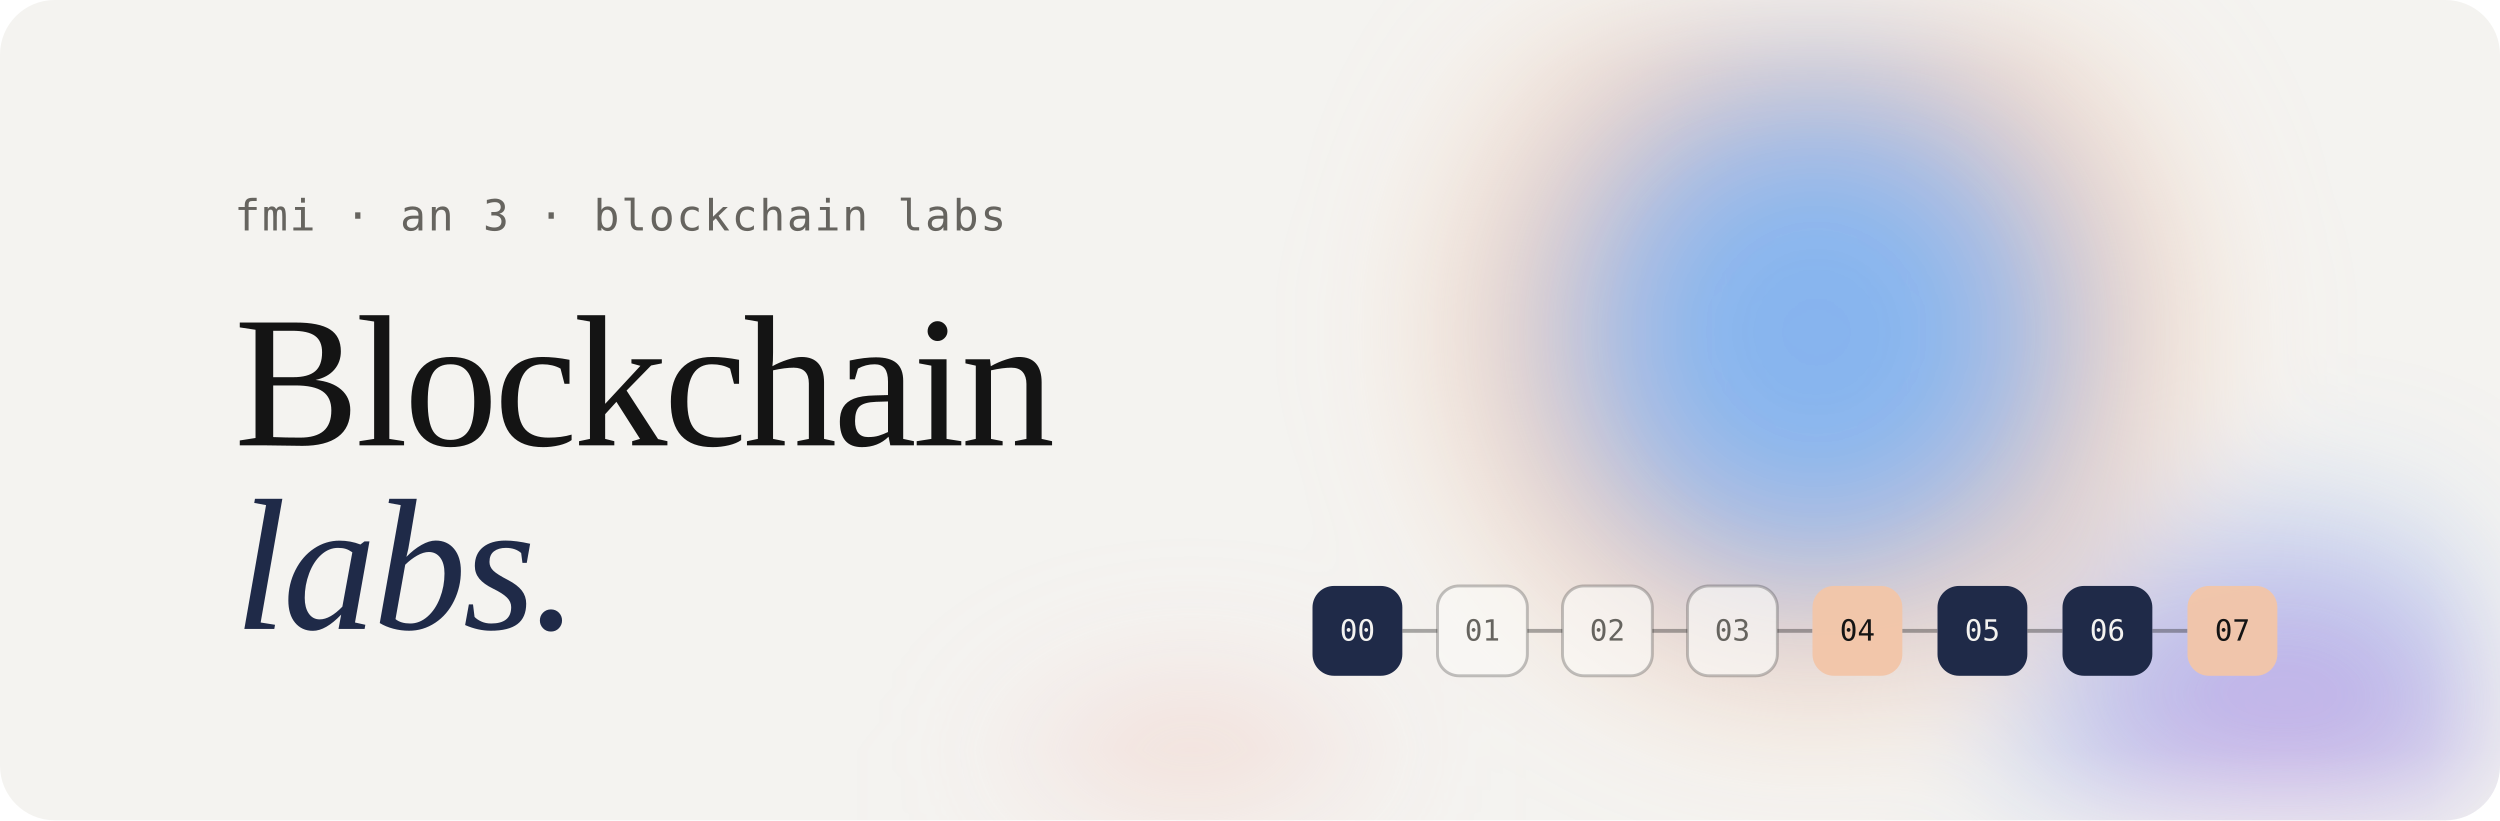
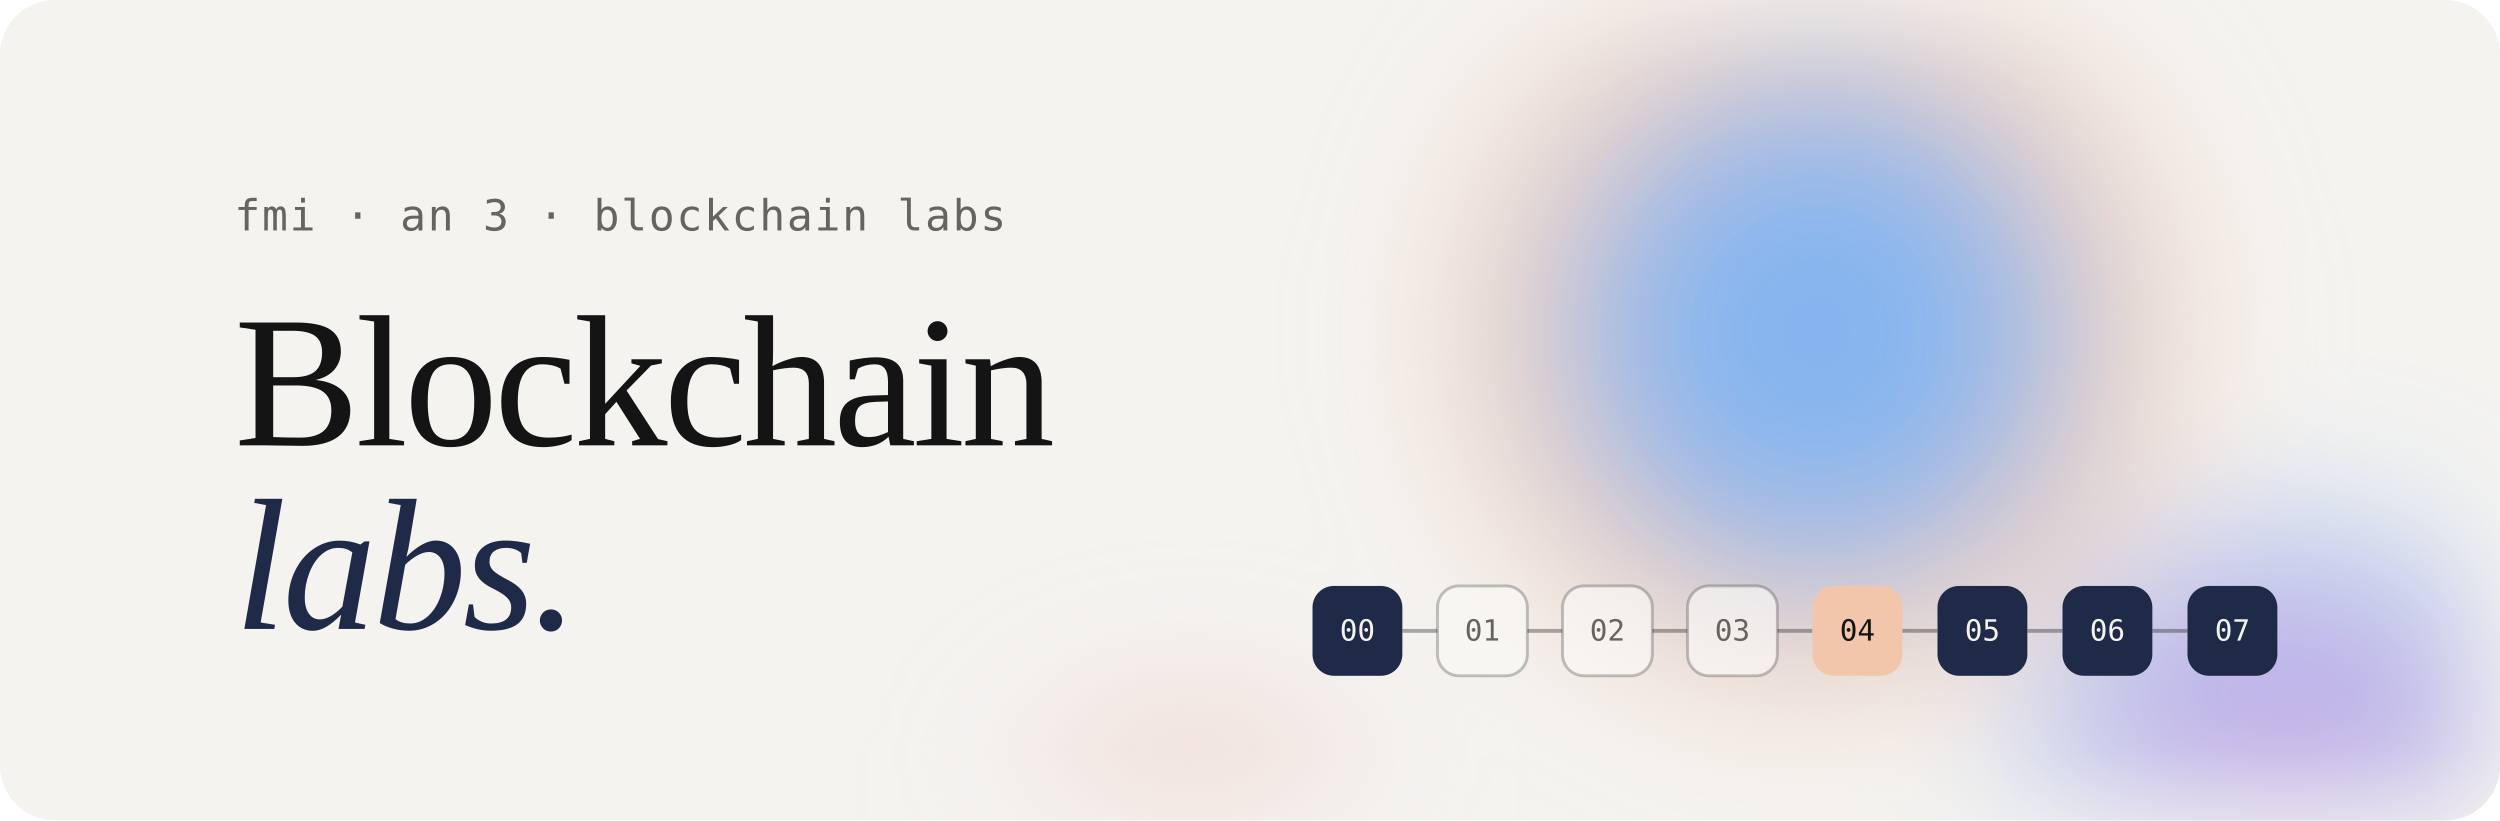
<svg xmlns="http://www.w3.org/2000/svg" width="1280" height="420" viewBox="0 0 1280 420" role="img" aria-label="Blockchain labs, FMI anul 3">
  <defs>
    <radialGradient id="orbA" cx="50%" cy="50%" r="50%">
      <stop offset="0%" stop-color="#7fb0ee" />
      <stop offset="50%" stop-color="#7fb0ee" stop-opacity=".85" />
      <stop offset="74%" stop-color="#f3c6a8" stop-opacity=".85" />
      <stop offset="96%" stop-color="#f3c6a8" stop-opacity="0" />
    </radialGradient>
    <radialGradient id="orbB" cx="50%" cy="50%" r="50%">
      <stop offset="0%" stop-color="#b9a6e6" />
      <stop offset="55%" stop-color="#b9a6e6" stop-opacity=".8" />
      <stop offset="80%" stop-color="#7fb0ee" stop-opacity=".6" />
      <stop offset="98%" stop-color="#7fb0ee" stop-opacity="0" />
    </radialGradient>
    <radialGradient id="orbC" cx="50%" cy="50%" r="50%">
      <stop offset="0%" stop-color="#f3c6a8" />
      <stop offset="55%" stop-color="#f3c6a8" stop-opacity=".8" />
      <stop offset="80%" stop-color="#efc9cf" stop-opacity=".7" />
      <stop offset="98%" stop-color="#efc9cf" stop-opacity="0" />
    </radialGradient>
    <filter id="blur" filterUnits="userSpaceOnUse" x="-200" y="-200" width="1680" height="820">
      <feGaussianBlur stdDeviation="38" />
    </filter>
    <clipPath id="frame">
      <rect width="1280" height="420" rx="28" />
    </clipPath>
  </defs>
  <g clip-path="url(#frame)">
    <rect width="1280" height="420" fill="#f4f3f0" />
    <g opacity="1" filter="url(#blur)">
      <circle cx="930" cy="170" r="210" fill="url(#orbA)" />
      <circle cx="1170" cy="400" r="150" fill="url(#orbB)" />
      <circle cx="610" cy="470" r="120" fill="url(#orbC)" />
    </g>
    <text x="120" y="118" font-family="'DM Mono', 'SF Mono', ui-monospace, Menlo, Consolas, monospace" font-size="22" letter-spacing=".9" fill="#66645f">fmi · an 3 · blockchain labs</text>
    <text font-family="'Playfair Display', 'Iowan Old Style', Georgia, 'Times New Roman', serif" font-size="96" letter-spacing="-1.9" fill="#141414">
      <tspan x="120" y="228">Blockchain</tspan>
      <tspan x="120" y="322" font-style="italic" fill="#1f2a48">labs.</tspan>
    </text>
    <rect x="672" y="300" width="46" height="46" rx="11" fill="#1f2a48" fill-opacity="1" stroke="none" stroke-opacity="0" stroke-width="1.5" />
    <text x="695.0" y="328.0" text-anchor="middle" font-family="'DM Mono', 'SF Mono', ui-monospace, Menlo, Consolas, monospace" font-size="15" fill="#f4f3f0">00</text>
    <line x1="718" y1="323.0" x2="736" y2="323.0" stroke="#141414" stroke-opacity=".35" stroke-width="2" />
    <rect x="736" y="300" width="46" height="46" rx="11" fill="#faf9f6" fill-opacity=".66" stroke="#141414" stroke-opacity=".25" stroke-width="1.5" />
    <text x="759.0" y="328.0" text-anchor="middle" font-family="'DM Mono', 'SF Mono', ui-monospace, Menlo, Consolas, monospace" font-size="15" fill="#66645f">01</text>
    <line x1="782" y1="323.0" x2="800" y2="323.0" stroke="#141414" stroke-opacity=".35" stroke-width="2" />
    <rect x="800" y="300" width="46" height="46" rx="11" fill="#faf9f6" fill-opacity=".66" stroke="#141414" stroke-opacity=".25" stroke-width="1.5" />
    <text x="823.0" y="328.0" text-anchor="middle" font-family="'DM Mono', 'SF Mono', ui-monospace, Menlo, Consolas, monospace" font-size="15" fill="#66645f">02</text>
    <line x1="846" y1="323.0" x2="864" y2="323.0" stroke="#141414" stroke-opacity=".35" stroke-width="2" />
    <rect x="864" y="300" width="46" height="46" rx="11" fill="#faf9f6" fill-opacity=".66" stroke="#141414" stroke-opacity=".25" stroke-width="1.5" />
    <text x="887.0" y="328.0" text-anchor="middle" font-family="'DM Mono', 'SF Mono', ui-monospace, Menlo, Consolas, monospace" font-size="15" fill="#66645f">03</text>
    <line x1="910" y1="323.0" x2="928" y2="323.0" stroke="#141414" stroke-opacity=".35" stroke-width="2" />
    <rect x="928" y="300" width="46" height="46" rx="11" fill="#f3c6a8" fill-opacity=".95" stroke="none" stroke-opacity="0" stroke-width="1.5" />
    <text x="951.0" y="328.0" text-anchor="middle" font-family="'DM Mono', 'SF Mono', ui-monospace, Menlo, Consolas, monospace" font-size="15" fill="#141414">04</text>
    <line x1="974" y1="323.0" x2="992" y2="323.0" stroke="#141414" stroke-opacity=".35" stroke-width="2" />
    <rect x="992" y="300" width="46" height="46" rx="11" fill="#1f2a48" fill-opacity="1" stroke="none" stroke-opacity="0" stroke-width="1.5" />
    <text x="1015.0" y="328.0" text-anchor="middle" font-family="'DM Mono', 'SF Mono', ui-monospace, Menlo, Consolas, monospace" font-size="15" fill="#f4f3f0">05</text>
    <line x1="1038" y1="323.0" x2="1056" y2="323.0" stroke="#141414" stroke-opacity=".35" stroke-width="2" />
    <rect x="1056" y="300" width="46" height="46" rx="11" fill="#1f2a48" fill-opacity="1" stroke="none" stroke-opacity="0" stroke-width="1.5" />
    <text x="1079.0" y="328.0" text-anchor="middle" font-family="'DM Mono', 'SF Mono', ui-monospace, Menlo, Consolas, monospace" font-size="15" fill="#f4f3f0">06</text>
    <line x1="1102" y1="323.0" x2="1120" y2="323.0" stroke="#141414" stroke-opacity=".35" stroke-width="2" />
-     <rect x="1120" y="300" width="46" height="46" rx="11" fill="#f3c6a8" fill-opacity=".95" stroke="none" stroke-opacity="0" stroke-width="1.5" />
-     <text x="1143.0" y="328.0" text-anchor="middle" font-family="'DM Mono', 'SF Mono', ui-monospace, Menlo, Consolas, monospace" font-size="15" fill="#141414">07</text>
+     <rect x="1120" y="300" width="46" height="46" rx="11" fill="#1f2a48" fill-opacity="1" stroke="none" stroke-opacity="0" stroke-width="1.5" />
+     <text x="1143.0" y="328.0" text-anchor="middle" font-family="'DM Mono', 'SF Mono', ui-monospace, Menlo, Consolas, monospace" font-size="15" fill="#f4f3f0">07</text>
  </g>
</svg>
